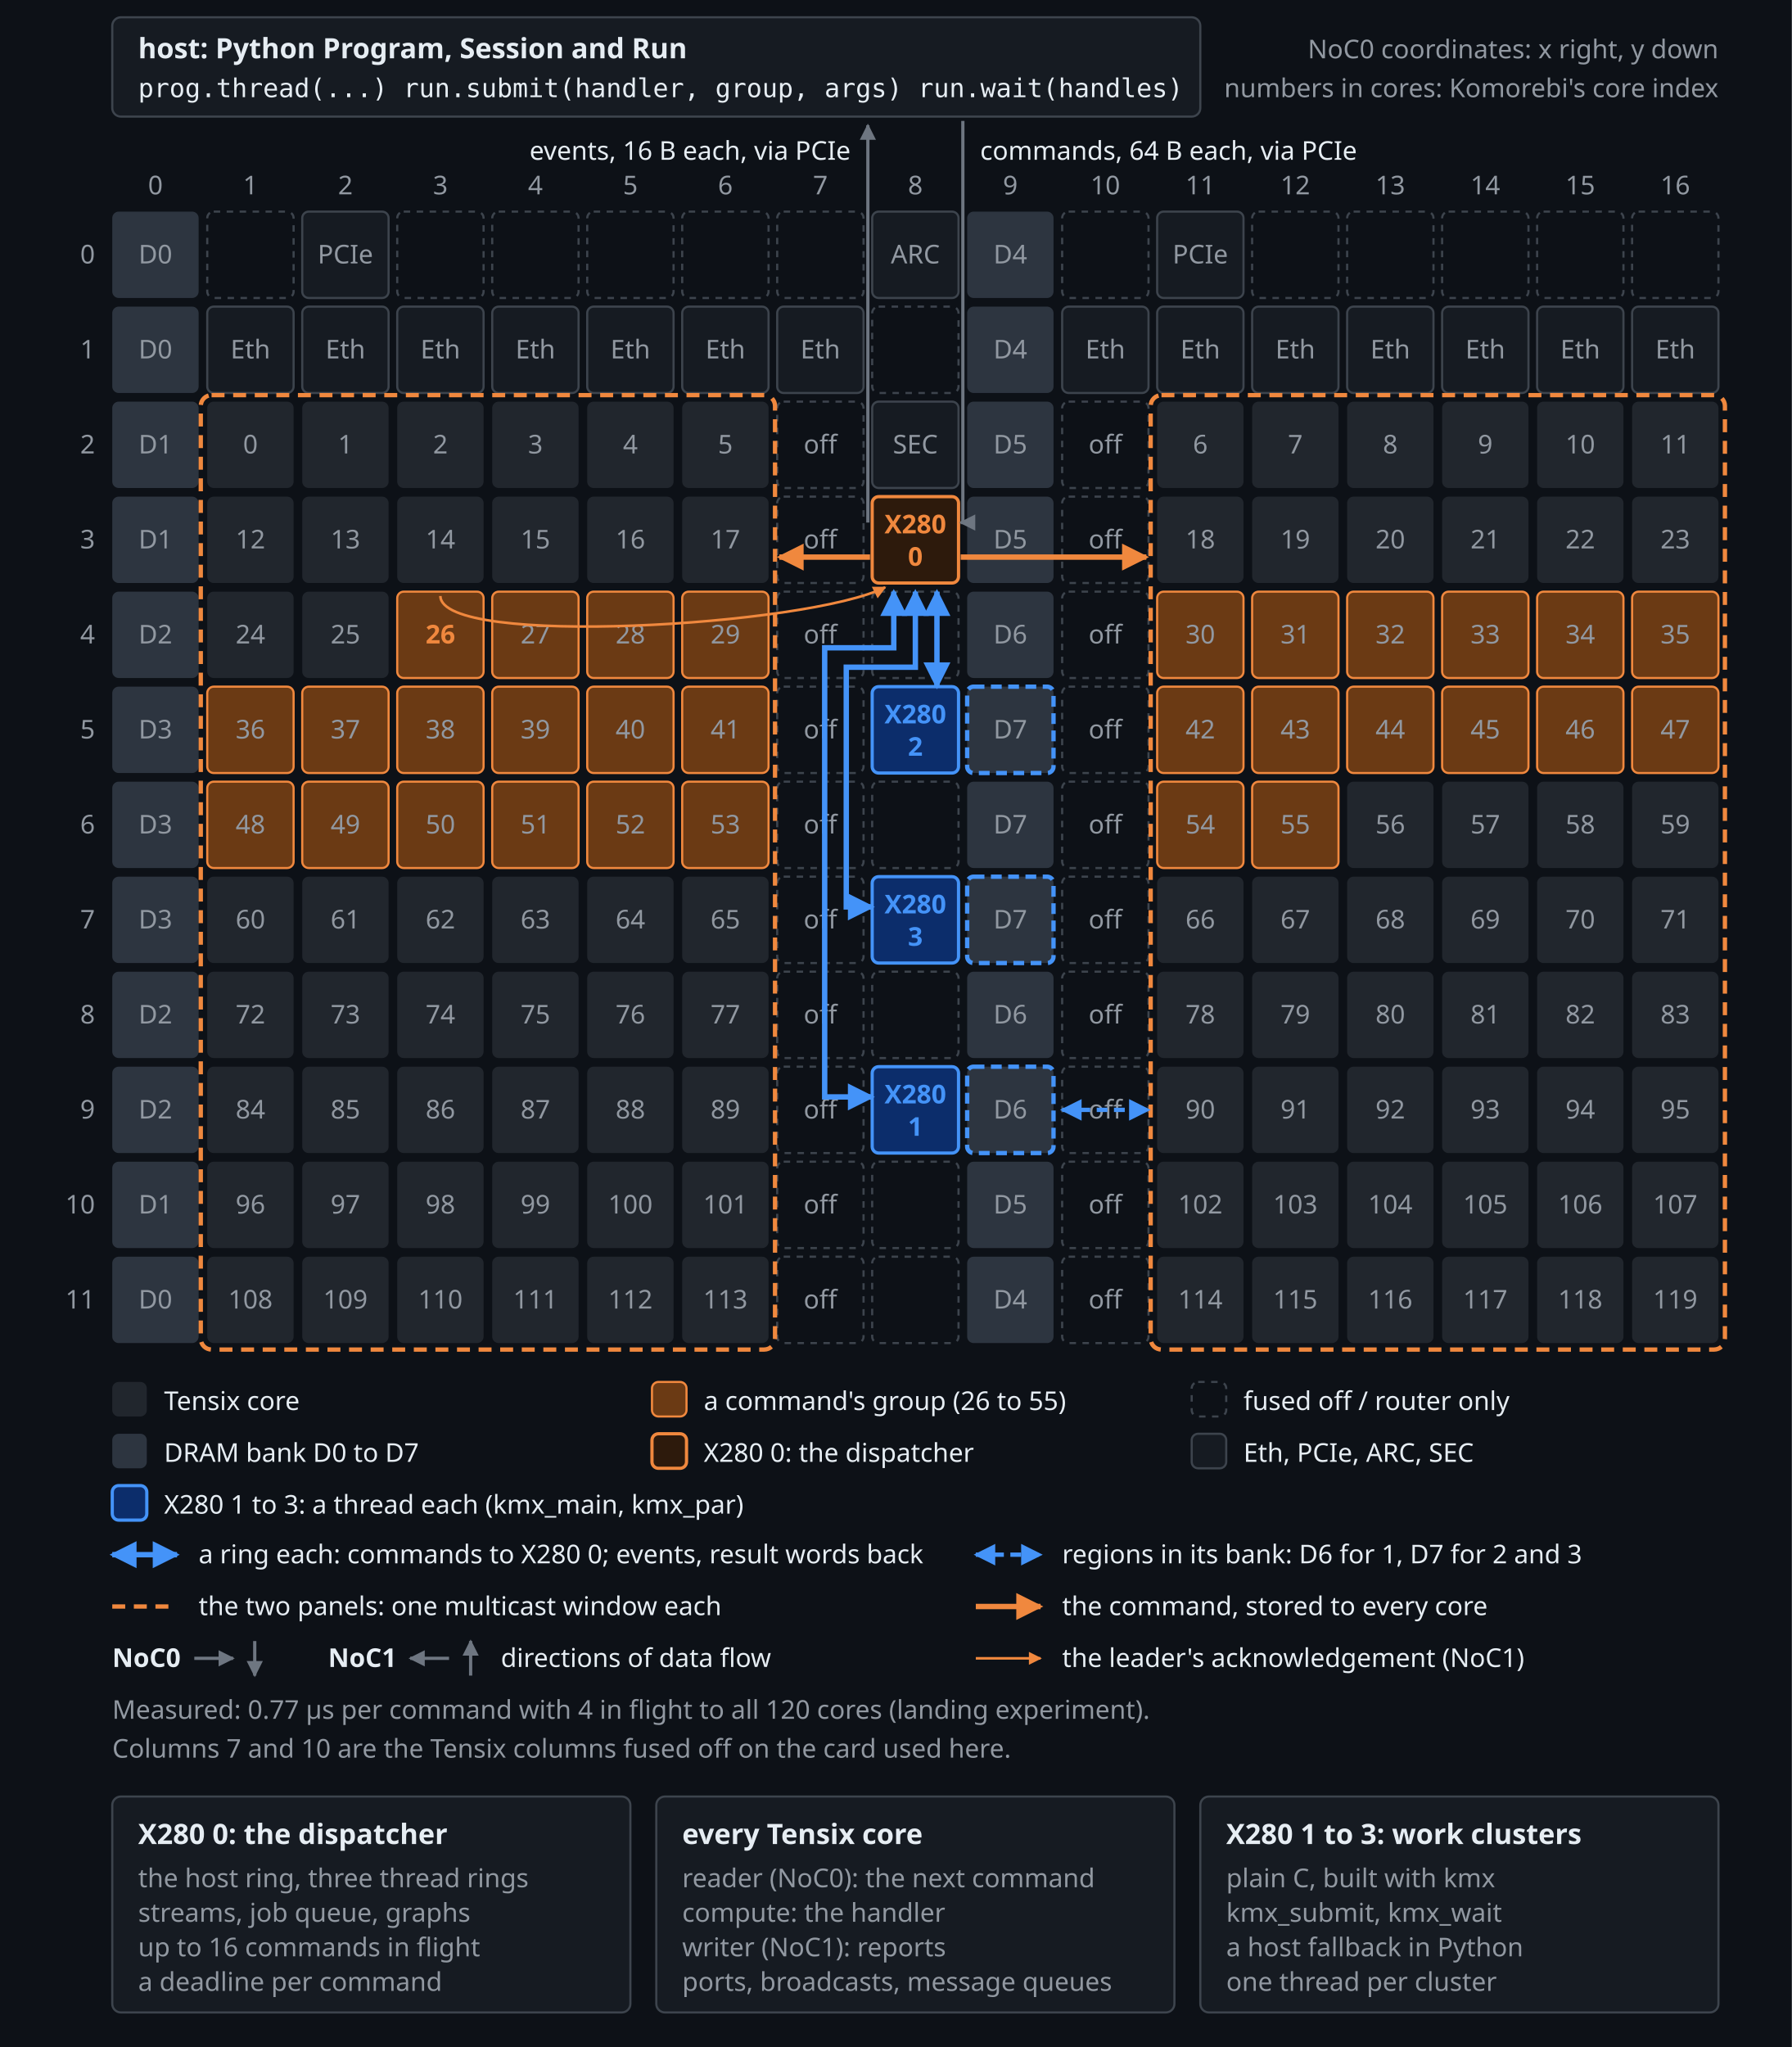
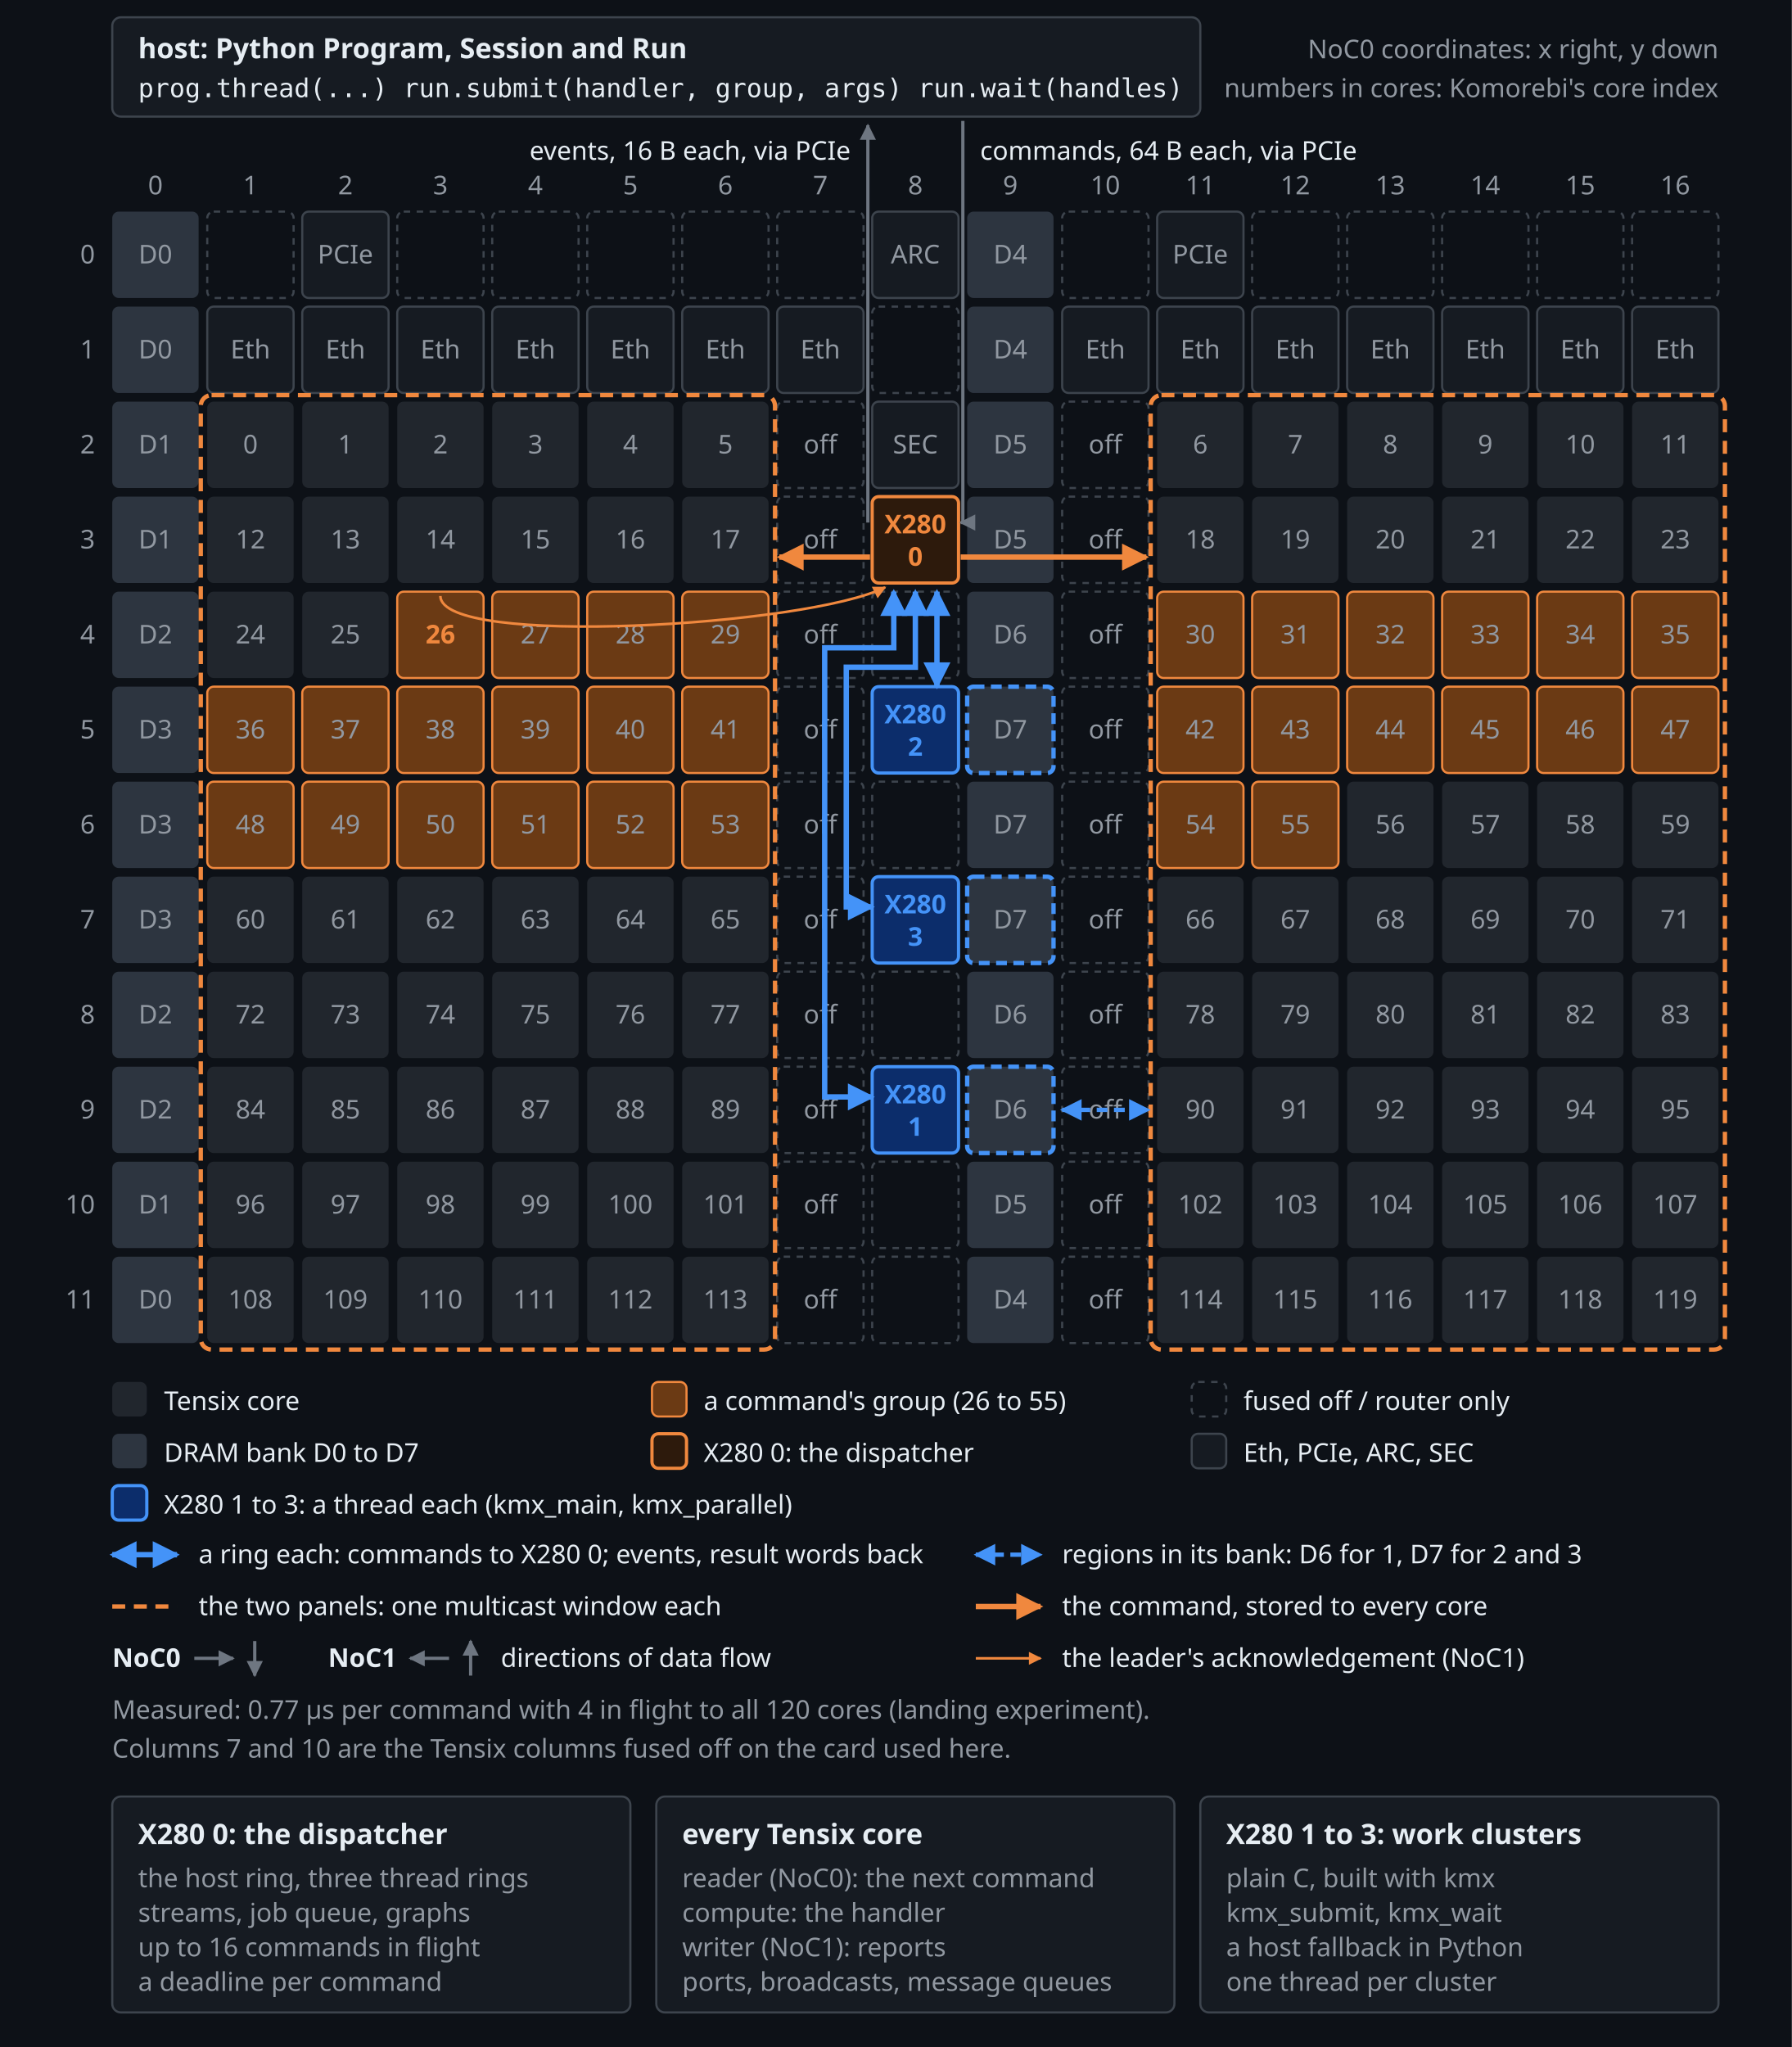
<svg xmlns="http://www.w3.org/2000/svg" width="830" height="948" viewBox="0 0 830 948" role="img">
  <style>
  text { font-family: -apple-system, 'Segoe UI', 'Noto Sans', Helvetica, Arial, sans-serif; font-size: 13px; fill: #e6edf3; }
  .mono { font-family: ui-monospace, SFMono-Regular, Menlo, Consolas, 'DejaVu Sans Mono', monospace; }
  .b { font-weight: 600; }
  .h { font-size: 14px; font-weight: 600; }
  .m { fill: #9198a1; }
  .a { fill: #f0883e; }
  .s { font-size: 12px; }
  .box { fill: #161b22; stroke: #3d444d; stroke-width: 1; }
  .dram { fill: #2d3540; stroke: none; }
  .edge { fill: #161b22; stroke: #3d444d; stroke-width: 1; }
  .off { fill: none; stroke: #3d444d; stroke-width: 1; stroke-dasharray: 3 3; }
  .hot { fill: #f0883e; stroke: none; }
  .on { fill: #0d1117; }
  .cell { fill: #21262d; stroke: none; }
  .team { fill: #6b3a14; stroke: #f0883e; stroke-width: 1; }
  .abox { fill: #2d1a0c; stroke: #f0883e; stroke-width: 1.5; }
  .ln { stroke: #6e7681; stroke-width: 1.5; fill: none; }
  .thin { stroke: #6e7681; stroke-width: 1; fill: none; }
  .grid { stroke: #3d444d; stroke-width: 1; fill: none; }
  .al { stroke: #f0883e; stroke-width: 2.5; fill: none; }
  .ad { stroke: #f0883e; stroke-width: 2; fill: none; stroke-dasharray: 6 4; }
  .wbox { fill: #0c2d6b; stroke: #4493f8; stroke-width: 1.5; }
  .w { fill: #4493f8; }
  .wl { stroke: #4493f8; stroke-width: 2.5; fill: none; }
  .wd { stroke: #4493f8; stroke-width: 2; fill: none; stroke-dasharray: 5 3; }
  .athin { stroke: #f0883e; stroke-width: 1.2; fill: none; }
</style>
  <defs>
    <marker id="ha" viewBox="0 0 10 10" refX="9" refY="5" markerWidth="5" markerHeight="5" orient="auto-start-reverse">
      <path d="M0,0 L10,5 L0,10 z" fill="#f0883e" />
    </marker>
    <marker id="hl" viewBox="0 0 10 10" refX="9" refY="5" markerWidth="5" markerHeight="5" orient="auto-start-reverse">
      <path d="M0,0 L10,5 L0,10 z" fill="#6e7681" />
    </marker>
    <marker id="hw" viewBox="0 0 10 10" refX="9" refY="5" markerWidth="5" markerHeight="5" orient="auto-start-reverse">
      <path d="M0,0 L10,5 L0,10 z" fill="#4493f8" />
    </marker>
  </defs>
  <rect width="830" height="948" fill="#0d1117" />
  <rect x="52" y="8" width="504" height="46" rx="4" class="box" />
  <text x="64" y="27" class="b" xml:space="preserve">host: Python Program, Session and Run</text>
  <text x="64" y="45" class="mono s" xml:space="preserve">prog.thread(...) run.submit(handler, group, args) run.wait(handles)</text>
  <text x="72" y="90" class="s m" text-anchor="middle" xml:space="preserve">0</text>
  <text x="116" y="90" class="s m" text-anchor="middle" xml:space="preserve">1</text>
  <text x="160" y="90" class="s m" text-anchor="middle" xml:space="preserve">2</text>
  <text x="204" y="90" class="s m" text-anchor="middle" xml:space="preserve">3</text>
  <text x="248" y="90" class="s m" text-anchor="middle" xml:space="preserve">4</text>
  <text x="292" y="90" class="s m" text-anchor="middle" xml:space="preserve">5</text>
  <text x="336" y="90" class="s m" text-anchor="middle" xml:space="preserve">6</text>
  <text x="380" y="90" class="s m" text-anchor="middle" xml:space="preserve">7</text>
  <text x="424" y="90" class="s m" text-anchor="middle" xml:space="preserve">8</text>
  <text x="468" y="90" class="s m" text-anchor="middle" xml:space="preserve">9</text>
  <text x="512" y="90" class="s m" text-anchor="middle" xml:space="preserve">10</text>
  <text x="556" y="90" class="s m" text-anchor="middle" xml:space="preserve">11</text>
  <text x="600" y="90" class="s m" text-anchor="middle" xml:space="preserve">12</text>
  <text x="644" y="90" class="s m" text-anchor="middle" xml:space="preserve">13</text>
  <text x="688" y="90" class="s m" text-anchor="middle" xml:space="preserve">14</text>
  <text x="732" y="90" class="s m" text-anchor="middle" xml:space="preserve">15</text>
  <text x="776" y="90" class="s m" text-anchor="middle" xml:space="preserve">16</text>
  <text x="44" y="122" class="s m" text-anchor="end" xml:space="preserve">0</text>
  <text x="44" y="166" class="s m" text-anchor="end" xml:space="preserve">1</text>
  <text x="44" y="210" class="s m" text-anchor="end" xml:space="preserve">2</text>
  <text x="44" y="254" class="s m" text-anchor="end" xml:space="preserve">3</text>
  <text x="44" y="298" class="s m" text-anchor="end" xml:space="preserve">4</text>
  <text x="44" y="342" class="s m" text-anchor="end" xml:space="preserve">5</text>
  <text x="44" y="386" class="s m" text-anchor="end" xml:space="preserve">6</text>
  <text x="44" y="430" class="s m" text-anchor="end" xml:space="preserve">7</text>
  <text x="44" y="474" class="s m" text-anchor="end" xml:space="preserve">8</text>
  <text x="44" y="518" class="s m" text-anchor="end" xml:space="preserve">9</text>
  <text x="44" y="562" class="s m" text-anchor="end" xml:space="preserve">10</text>
  <text x="44" y="606" class="s m" text-anchor="end" xml:space="preserve">11</text>
  <text x="796" y="27" class="s m" text-anchor="end" xml:space="preserve">NoC0 coordinates: x right, y down</text>
  <text x="796" y="45" class="s m" text-anchor="end" xml:space="preserve">numbers in cores: Komorebi's core index</text>
  <rect x="52" y="98" width="40" height="40" rx="3" class="dram" />
  <text x="72" y="122" class="s m" text-anchor="middle" xml:space="preserve">D0</text>
  <rect x="96" y="98" width="40" height="40" rx="3" class="off" />
  <rect x="140" y="98" width="40" height="40" rx="3" class="edge" />
  <text x="160" y="122" class="s m" text-anchor="middle" xml:space="preserve">PCIe</text>
  <rect x="184" y="98" width="40" height="40" rx="3" class="off" />
  <rect x="228" y="98" width="40" height="40" rx="3" class="off" />
  <rect x="272" y="98" width="40" height="40" rx="3" class="off" />
  <rect x="316" y="98" width="40" height="40" rx="3" class="off" />
  <rect x="360" y="98" width="40" height="40" rx="3" class="off" />
  <rect x="404" y="98" width="40" height="40" rx="3" class="edge" />
  <text x="424" y="122" class="s m" text-anchor="middle" xml:space="preserve">ARC</text>
  <rect x="448" y="98" width="40" height="40" rx="3" class="dram" />
  <text x="468" y="122" class="s m" text-anchor="middle" xml:space="preserve">D4</text>
  <rect x="492" y="98" width="40" height="40" rx="3" class="off" />
  <rect x="536" y="98" width="40" height="40" rx="3" class="edge" />
  <text x="556" y="122" class="s m" text-anchor="middle" xml:space="preserve">PCIe</text>
  <rect x="580" y="98" width="40" height="40" rx="3" class="off" />
  <rect x="624" y="98" width="40" height="40" rx="3" class="off" />
  <rect x="668" y="98" width="40" height="40" rx="3" class="off" />
  <rect x="712" y="98" width="40" height="40" rx="3" class="off" />
  <rect x="756" y="98" width="40" height="40" rx="3" class="off" />
  <rect x="52" y="142" width="40" height="40" rx="3" class="dram" />
  <text x="72" y="166" class="s m" text-anchor="middle" xml:space="preserve">D0</text>
  <rect x="96" y="142" width="40" height="40" rx="3" class="edge" />
  <text x="116" y="166" class="s m" text-anchor="middle" xml:space="preserve">Eth</text>
  <rect x="140" y="142" width="40" height="40" rx="3" class="edge" />
  <text x="160" y="166" class="s m" text-anchor="middle" xml:space="preserve">Eth</text>
  <rect x="184" y="142" width="40" height="40" rx="3" class="edge" />
  <text x="204" y="166" class="s m" text-anchor="middle" xml:space="preserve">Eth</text>
  <rect x="228" y="142" width="40" height="40" rx="3" class="edge" />
  <text x="248" y="166" class="s m" text-anchor="middle" xml:space="preserve">Eth</text>
  <rect x="272" y="142" width="40" height="40" rx="3" class="edge" />
  <text x="292" y="166" class="s m" text-anchor="middle" xml:space="preserve">Eth</text>
  <rect x="316" y="142" width="40" height="40" rx="3" class="edge" />
  <text x="336" y="166" class="s m" text-anchor="middle" xml:space="preserve">Eth</text>
  <rect x="360" y="142" width="40" height="40" rx="3" class="edge" />
  <text x="380" y="166" class="s m" text-anchor="middle" xml:space="preserve">Eth</text>
  <rect x="404" y="142" width="40" height="40" rx="3" class="off" />
  <rect x="448" y="142" width="40" height="40" rx="3" class="dram" />
  <text x="468" y="166" class="s m" text-anchor="middle" xml:space="preserve">D4</text>
  <rect x="492" y="142" width="40" height="40" rx="3" class="edge" />
  <text x="512" y="166" class="s m" text-anchor="middle" xml:space="preserve">Eth</text>
  <rect x="536" y="142" width="40" height="40" rx="3" class="edge" />
  <text x="556" y="166" class="s m" text-anchor="middle" xml:space="preserve">Eth</text>
  <rect x="580" y="142" width="40" height="40" rx="3" class="edge" />
  <text x="600" y="166" class="s m" text-anchor="middle" xml:space="preserve">Eth</text>
  <rect x="624" y="142" width="40" height="40" rx="3" class="edge" />
  <text x="644" y="166" class="s m" text-anchor="middle" xml:space="preserve">Eth</text>
  <rect x="668" y="142" width="40" height="40" rx="3" class="edge" />
  <text x="688" y="166" class="s m" text-anchor="middle" xml:space="preserve">Eth</text>
  <rect x="712" y="142" width="40" height="40" rx="3" class="edge" />
  <text x="732" y="166" class="s m" text-anchor="middle" xml:space="preserve">Eth</text>
  <rect x="756" y="142" width="40" height="40" rx="3" class="edge" />
  <text x="776" y="166" class="s m" text-anchor="middle" xml:space="preserve">Eth</text>
  <rect x="52" y="186" width="40" height="40" rx="3" class="dram" />
  <text x="72" y="210" class="s m" text-anchor="middle" xml:space="preserve">D1</text>
  <rect x="96" y="186" width="40" height="40" rx="3" class="cell" />
  <text x="116" y="210" class="s m" text-anchor="middle" xml:space="preserve">0</text>
  <rect x="140" y="186" width="40" height="40" rx="3" class="cell" />
  <text x="160" y="210" class="s m" text-anchor="middle" xml:space="preserve">1</text>
  <rect x="184" y="186" width="40" height="40" rx="3" class="cell" />
  <text x="204" y="210" class="s m" text-anchor="middle" xml:space="preserve">2</text>
  <rect x="228" y="186" width="40" height="40" rx="3" class="cell" />
  <text x="248" y="210" class="s m" text-anchor="middle" xml:space="preserve">3</text>
  <rect x="272" y="186" width="40" height="40" rx="3" class="cell" />
  <text x="292" y="210" class="s m" text-anchor="middle" xml:space="preserve">4</text>
  <rect x="316" y="186" width="40" height="40" rx="3" class="cell" />
  <text x="336" y="210" class="s m" text-anchor="middle" xml:space="preserve">5</text>
  <rect x="360" y="186" width="40" height="40" rx="3" class="off" />
  <text x="380" y="210" class="s m" text-anchor="middle" xml:space="preserve">off</text>
  <rect x="404" y="186" width="40" height="40" rx="3" class="edge" />
  <text x="424" y="210" class="s m" text-anchor="middle" xml:space="preserve">SEC</text>
  <rect x="448" y="186" width="40" height="40" rx="3" class="dram" />
  <text x="468" y="210" class="s m" text-anchor="middle" xml:space="preserve">D5</text>
  <rect x="492" y="186" width="40" height="40" rx="3" class="off" />
  <text x="512" y="210" class="s m" text-anchor="middle" xml:space="preserve">off</text>
  <rect x="536" y="186" width="40" height="40" rx="3" class="cell" />
  <text x="556" y="210" class="s m" text-anchor="middle" xml:space="preserve">6</text>
  <rect x="580" y="186" width="40" height="40" rx="3" class="cell" />
  <text x="600" y="210" class="s m" text-anchor="middle" xml:space="preserve">7</text>
  <rect x="624" y="186" width="40" height="40" rx="3" class="cell" />
  <text x="644" y="210" class="s m" text-anchor="middle" xml:space="preserve">8</text>
  <rect x="668" y="186" width="40" height="40" rx="3" class="cell" />
  <text x="688" y="210" class="s m" text-anchor="middle" xml:space="preserve">9</text>
  <rect x="712" y="186" width="40" height="40" rx="3" class="cell" />
  <text x="732" y="210" class="s m" text-anchor="middle" xml:space="preserve">10</text>
  <rect x="756" y="186" width="40" height="40" rx="3" class="cell" />
  <text x="776" y="210" class="s m" text-anchor="middle" xml:space="preserve">11</text>
  <rect x="52" y="230" width="40" height="40" rx="3" class="dram" />
  <text x="72" y="254" class="s m" text-anchor="middle" xml:space="preserve">D1</text>
  <rect x="96" y="230" width="40" height="40" rx="3" class="cell" />
  <text x="116" y="254" class="s m" text-anchor="middle" xml:space="preserve">12</text>
  <rect x="140" y="230" width="40" height="40" rx="3" class="cell" />
  <text x="160" y="254" class="s m" text-anchor="middle" xml:space="preserve">13</text>
  <rect x="184" y="230" width="40" height="40" rx="3" class="cell" />
  <text x="204" y="254" class="s m" text-anchor="middle" xml:space="preserve">14</text>
  <rect x="228" y="230" width="40" height="40" rx="3" class="cell" />
  <text x="248" y="254" class="s m" text-anchor="middle" xml:space="preserve">15</text>
  <rect x="272" y="230" width="40" height="40" rx="3" class="cell" />
  <text x="292" y="254" class="s m" text-anchor="middle" xml:space="preserve">16</text>
  <rect x="316" y="230" width="40" height="40" rx="3" class="cell" />
  <text x="336" y="254" class="s m" text-anchor="middle" xml:space="preserve">17</text>
  <rect x="360" y="230" width="40" height="40" rx="3" class="off" />
  <text x="380" y="254" class="s m" text-anchor="middle" xml:space="preserve">off</text>
  <rect x="404" y="230" width="40" height="40" rx="3" class="abox" />
  <text x="424" y="247" class="s b a" text-anchor="middle" xml:space="preserve">X280</text>
  <text x="424" y="262" class="s b a" text-anchor="middle" xml:space="preserve">0</text>
  <rect x="448" y="230" width="40" height="40" rx="3" class="dram" />
  <text x="468" y="254" class="s m" text-anchor="middle" xml:space="preserve">D5</text>
  <rect x="492" y="230" width="40" height="40" rx="3" class="off" />
  <text x="512" y="254" class="s m" text-anchor="middle" xml:space="preserve">off</text>
  <rect x="536" y="230" width="40" height="40" rx="3" class="cell" />
  <text x="556" y="254" class="s m" text-anchor="middle" xml:space="preserve">18</text>
  <rect x="580" y="230" width="40" height="40" rx="3" class="cell" />
  <text x="600" y="254" class="s m" text-anchor="middle" xml:space="preserve">19</text>
  <rect x="624" y="230" width="40" height="40" rx="3" class="cell" />
  <text x="644" y="254" class="s m" text-anchor="middle" xml:space="preserve">20</text>
  <rect x="668" y="230" width="40" height="40" rx="3" class="cell" />
  <text x="688" y="254" class="s m" text-anchor="middle" xml:space="preserve">21</text>
  <rect x="712" y="230" width="40" height="40" rx="3" class="cell" />
  <text x="732" y="254" class="s m" text-anchor="middle" xml:space="preserve">22</text>
  <rect x="756" y="230" width="40" height="40" rx="3" class="cell" />
  <text x="776" y="254" class="s m" text-anchor="middle" xml:space="preserve">23</text>
  <rect x="52" y="274" width="40" height="40" rx="3" class="dram" />
  <text x="72" y="298" class="s m" text-anchor="middle" xml:space="preserve">D2</text>
  <rect x="96" y="274" width="40" height="40" rx="3" class="cell" />
  <text x="116" y="298" class="s m" text-anchor="middle" xml:space="preserve">24</text>
  <rect x="140" y="274" width="40" height="40" rx="3" class="cell" />
  <text x="160" y="298" class="s m" text-anchor="middle" xml:space="preserve">25</text>
  <rect x="184" y="274" width="40" height="40" rx="3" class="team" />
  <text x="204" y="298" class="s b a" text-anchor="middle" xml:space="preserve">26</text>
  <rect x="228" y="274" width="40" height="40" rx="3" class="team" />
  <text x="248" y="298" class="s m" text-anchor="middle" xml:space="preserve">27</text>
  <rect x="272" y="274" width="40" height="40" rx="3" class="team" />
  <text x="292" y="298" class="s m" text-anchor="middle" xml:space="preserve">28</text>
  <rect x="316" y="274" width="40" height="40" rx="3" class="team" />
  <text x="336" y="298" class="s m" text-anchor="middle" xml:space="preserve">29</text>
  <rect x="360" y="274" width="40" height="40" rx="3" class="off" />
  <text x="380" y="298" class="s m" text-anchor="middle" xml:space="preserve">off</text>
  <rect x="404" y="274" width="40" height="40" rx="3" class="off" />
  <rect x="448" y="274" width="40" height="40" rx="3" class="dram" />
  <text x="468" y="298" class="s m" text-anchor="middle" xml:space="preserve">D6</text>
  <rect x="492" y="274" width="40" height="40" rx="3" class="off" />
  <text x="512" y="298" class="s m" text-anchor="middle" xml:space="preserve">off</text>
  <rect x="536" y="274" width="40" height="40" rx="3" class="team" />
  <text x="556" y="298" class="s m" text-anchor="middle" xml:space="preserve">30</text>
  <rect x="580" y="274" width="40" height="40" rx="3" class="team" />
  <text x="600" y="298" class="s m" text-anchor="middle" xml:space="preserve">31</text>
  <rect x="624" y="274" width="40" height="40" rx="3" class="team" />
  <text x="644" y="298" class="s m" text-anchor="middle" xml:space="preserve">32</text>
  <rect x="668" y="274" width="40" height="40" rx="3" class="team" />
  <text x="688" y="298" class="s m" text-anchor="middle" xml:space="preserve">33</text>
  <rect x="712" y="274" width="40" height="40" rx="3" class="team" />
  <text x="732" y="298" class="s m" text-anchor="middle" xml:space="preserve">34</text>
  <rect x="756" y="274" width="40" height="40" rx="3" class="team" />
  <text x="776" y="298" class="s m" text-anchor="middle" xml:space="preserve">35</text>
  <rect x="52" y="318" width="40" height="40" rx="3" class="dram" />
  <text x="72" y="342" class="s m" text-anchor="middle" xml:space="preserve">D3</text>
  <rect x="96" y="318" width="40" height="40" rx="3" class="team" />
  <text x="116" y="342" class="s m" text-anchor="middle" xml:space="preserve">36</text>
  <rect x="140" y="318" width="40" height="40" rx="3" class="team" />
  <text x="160" y="342" class="s m" text-anchor="middle" xml:space="preserve">37</text>
  <rect x="184" y="318" width="40" height="40" rx="3" class="team" />
  <text x="204" y="342" class="s m" text-anchor="middle" xml:space="preserve">38</text>
  <rect x="228" y="318" width="40" height="40" rx="3" class="team" />
  <text x="248" y="342" class="s m" text-anchor="middle" xml:space="preserve">39</text>
  <rect x="272" y="318" width="40" height="40" rx="3" class="team" />
  <text x="292" y="342" class="s m" text-anchor="middle" xml:space="preserve">40</text>
  <rect x="316" y="318" width="40" height="40" rx="3" class="team" />
  <text x="336" y="342" class="s m" text-anchor="middle" xml:space="preserve">41</text>
  <rect x="360" y="318" width="40" height="40" rx="3" class="off" />
  <text x="380" y="342" class="s m" text-anchor="middle" xml:space="preserve">off</text>
  <rect x="404" y="318" width="40" height="40" rx="3" class="wbox" />
  <text x="424" y="335" class="s b w" text-anchor="middle" xml:space="preserve">X280</text>
  <text x="424" y="350" class="s b w" text-anchor="middle" xml:space="preserve">2</text>
  <rect x="448" y="318" width="40" height="40" rx="3" class="dram" />
  <rect x="448" y="318" width="40" height="40" rx="3" fill="none" class="wd" />
  <text x="468" y="342" class="s m" text-anchor="middle" xml:space="preserve">D7</text>
  <rect x="492" y="318" width="40" height="40" rx="3" class="off" />
  <text x="512" y="342" class="s m" text-anchor="middle" xml:space="preserve">off</text>
  <rect x="536" y="318" width="40" height="40" rx="3" class="team" />
  <text x="556" y="342" class="s m" text-anchor="middle" xml:space="preserve">42</text>
  <rect x="580" y="318" width="40" height="40" rx="3" class="team" />
  <text x="600" y="342" class="s m" text-anchor="middle" xml:space="preserve">43</text>
  <rect x="624" y="318" width="40" height="40" rx="3" class="team" />
  <text x="644" y="342" class="s m" text-anchor="middle" xml:space="preserve">44</text>
  <rect x="668" y="318" width="40" height="40" rx="3" class="team" />
  <text x="688" y="342" class="s m" text-anchor="middle" xml:space="preserve">45</text>
  <rect x="712" y="318" width="40" height="40" rx="3" class="team" />
  <text x="732" y="342" class="s m" text-anchor="middle" xml:space="preserve">46</text>
  <rect x="756" y="318" width="40" height="40" rx="3" class="team" />
  <text x="776" y="342" class="s m" text-anchor="middle" xml:space="preserve">47</text>
  <rect x="52" y="362" width="40" height="40" rx="3" class="dram" />
  <text x="72" y="386" class="s m" text-anchor="middle" xml:space="preserve">D3</text>
  <rect x="96" y="362" width="40" height="40" rx="3" class="team" />
  <text x="116" y="386" class="s m" text-anchor="middle" xml:space="preserve">48</text>
  <rect x="140" y="362" width="40" height="40" rx="3" class="team" />
  <text x="160" y="386" class="s m" text-anchor="middle" xml:space="preserve">49</text>
  <rect x="184" y="362" width="40" height="40" rx="3" class="team" />
  <text x="204" y="386" class="s m" text-anchor="middle" xml:space="preserve">50</text>
  <rect x="228" y="362" width="40" height="40" rx="3" class="team" />
  <text x="248" y="386" class="s m" text-anchor="middle" xml:space="preserve">51</text>
  <rect x="272" y="362" width="40" height="40" rx="3" class="team" />
  <text x="292" y="386" class="s m" text-anchor="middle" xml:space="preserve">52</text>
  <rect x="316" y="362" width="40" height="40" rx="3" class="team" />
  <text x="336" y="386" class="s m" text-anchor="middle" xml:space="preserve">53</text>
  <rect x="360" y="362" width="40" height="40" rx="3" class="off" />
  <text x="380" y="386" class="s m" text-anchor="middle" xml:space="preserve">off</text>
  <rect x="404" y="362" width="40" height="40" rx="3" class="off" />
  <rect x="448" y="362" width="40" height="40" rx="3" class="dram" />
  <text x="468" y="386" class="s m" text-anchor="middle" xml:space="preserve">D7</text>
  <rect x="492" y="362" width="40" height="40" rx="3" class="off" />
  <text x="512" y="386" class="s m" text-anchor="middle" xml:space="preserve">off</text>
  <rect x="536" y="362" width="40" height="40" rx="3" class="team" />
  <text x="556" y="386" class="s m" text-anchor="middle" xml:space="preserve">54</text>
  <rect x="580" y="362" width="40" height="40" rx="3" class="team" />
  <text x="600" y="386" class="s m" text-anchor="middle" xml:space="preserve">55</text>
  <rect x="624" y="362" width="40" height="40" rx="3" class="cell" />
  <text x="644" y="386" class="s m" text-anchor="middle" xml:space="preserve">56</text>
  <rect x="668" y="362" width="40" height="40" rx="3" class="cell" />
  <text x="688" y="386" class="s m" text-anchor="middle" xml:space="preserve">57</text>
  <rect x="712" y="362" width="40" height="40" rx="3" class="cell" />
  <text x="732" y="386" class="s m" text-anchor="middle" xml:space="preserve">58</text>
  <rect x="756" y="362" width="40" height="40" rx="3" class="cell" />
  <text x="776" y="386" class="s m" text-anchor="middle" xml:space="preserve">59</text>
  <rect x="52" y="406" width="40" height="40" rx="3" class="dram" />
  <text x="72" y="430" class="s m" text-anchor="middle" xml:space="preserve">D3</text>
  <rect x="96" y="406" width="40" height="40" rx="3" class="cell" />
  <text x="116" y="430" class="s m" text-anchor="middle" xml:space="preserve">60</text>
  <rect x="140" y="406" width="40" height="40" rx="3" class="cell" />
  <text x="160" y="430" class="s m" text-anchor="middle" xml:space="preserve">61</text>
  <rect x="184" y="406" width="40" height="40" rx="3" class="cell" />
  <text x="204" y="430" class="s m" text-anchor="middle" xml:space="preserve">62</text>
  <rect x="228" y="406" width="40" height="40" rx="3" class="cell" />
  <text x="248" y="430" class="s m" text-anchor="middle" xml:space="preserve">63</text>
  <rect x="272" y="406" width="40" height="40" rx="3" class="cell" />
  <text x="292" y="430" class="s m" text-anchor="middle" xml:space="preserve">64</text>
  <rect x="316" y="406" width="40" height="40" rx="3" class="cell" />
  <text x="336" y="430" class="s m" text-anchor="middle" xml:space="preserve">65</text>
  <rect x="360" y="406" width="40" height="40" rx="3" class="off" />
  <text x="380" y="430" class="s m" text-anchor="middle" xml:space="preserve">off</text>
  <rect x="404" y="406" width="40" height="40" rx="3" class="wbox" />
  <text x="424" y="423" class="s b w" text-anchor="middle" xml:space="preserve">X280</text>
  <text x="424" y="438" class="s b w" text-anchor="middle" xml:space="preserve">3</text>
  <rect x="448" y="406" width="40" height="40" rx="3" class="dram" />
  <rect x="448" y="406" width="40" height="40" rx="3" fill="none" class="wd" />
  <text x="468" y="430" class="s m" text-anchor="middle" xml:space="preserve">D7</text>
  <rect x="492" y="406" width="40" height="40" rx="3" class="off" />
  <text x="512" y="430" class="s m" text-anchor="middle" xml:space="preserve">off</text>
  <rect x="536" y="406" width="40" height="40" rx="3" class="cell" />
  <text x="556" y="430" class="s m" text-anchor="middle" xml:space="preserve">66</text>
  <rect x="580" y="406" width="40" height="40" rx="3" class="cell" />
  <text x="600" y="430" class="s m" text-anchor="middle" xml:space="preserve">67</text>
  <rect x="624" y="406" width="40" height="40" rx="3" class="cell" />
  <text x="644" y="430" class="s m" text-anchor="middle" xml:space="preserve">68</text>
  <rect x="668" y="406" width="40" height="40" rx="3" class="cell" />
  <text x="688" y="430" class="s m" text-anchor="middle" xml:space="preserve">69</text>
  <rect x="712" y="406" width="40" height="40" rx="3" class="cell" />
  <text x="732" y="430" class="s m" text-anchor="middle" xml:space="preserve">70</text>
  <rect x="756" y="406" width="40" height="40" rx="3" class="cell" />
  <text x="776" y="430" class="s m" text-anchor="middle" xml:space="preserve">71</text>
  <rect x="52" y="450" width="40" height="40" rx="3" class="dram" />
  <text x="72" y="474" class="s m" text-anchor="middle" xml:space="preserve">D2</text>
  <rect x="96" y="450" width="40" height="40" rx="3" class="cell" />
  <text x="116" y="474" class="s m" text-anchor="middle" xml:space="preserve">72</text>
  <rect x="140" y="450" width="40" height="40" rx="3" class="cell" />
  <text x="160" y="474" class="s m" text-anchor="middle" xml:space="preserve">73</text>
  <rect x="184" y="450" width="40" height="40" rx="3" class="cell" />
  <text x="204" y="474" class="s m" text-anchor="middle" xml:space="preserve">74</text>
  <rect x="228" y="450" width="40" height="40" rx="3" class="cell" />
  <text x="248" y="474" class="s m" text-anchor="middle" xml:space="preserve">75</text>
  <rect x="272" y="450" width="40" height="40" rx="3" class="cell" />
  <text x="292" y="474" class="s m" text-anchor="middle" xml:space="preserve">76</text>
  <rect x="316" y="450" width="40" height="40" rx="3" class="cell" />
  <text x="336" y="474" class="s m" text-anchor="middle" xml:space="preserve">77</text>
  <rect x="360" y="450" width="40" height="40" rx="3" class="off" />
  <text x="380" y="474" class="s m" text-anchor="middle" xml:space="preserve">off</text>
  <rect x="404" y="450" width="40" height="40" rx="3" class="off" />
  <rect x="448" y="450" width="40" height="40" rx="3" class="dram" />
  <text x="468" y="474" class="s m" text-anchor="middle" xml:space="preserve">D6</text>
  <rect x="492" y="450" width="40" height="40" rx="3" class="off" />
  <text x="512" y="474" class="s m" text-anchor="middle" xml:space="preserve">off</text>
  <rect x="536" y="450" width="40" height="40" rx="3" class="cell" />
  <text x="556" y="474" class="s m" text-anchor="middle" xml:space="preserve">78</text>
  <rect x="580" y="450" width="40" height="40" rx="3" class="cell" />
  <text x="600" y="474" class="s m" text-anchor="middle" xml:space="preserve">79</text>
  <rect x="624" y="450" width="40" height="40" rx="3" class="cell" />
  <text x="644" y="474" class="s m" text-anchor="middle" xml:space="preserve">80</text>
  <rect x="668" y="450" width="40" height="40" rx="3" class="cell" />
  <text x="688" y="474" class="s m" text-anchor="middle" xml:space="preserve">81</text>
  <rect x="712" y="450" width="40" height="40" rx="3" class="cell" />
  <text x="732" y="474" class="s m" text-anchor="middle" xml:space="preserve">82</text>
  <rect x="756" y="450" width="40" height="40" rx="3" class="cell" />
  <text x="776" y="474" class="s m" text-anchor="middle" xml:space="preserve">83</text>
  <rect x="52" y="494" width="40" height="40" rx="3" class="dram" />
  <text x="72" y="518" class="s m" text-anchor="middle" xml:space="preserve">D2</text>
  <rect x="96" y="494" width="40" height="40" rx="3" class="cell" />
  <text x="116" y="518" class="s m" text-anchor="middle" xml:space="preserve">84</text>
  <rect x="140" y="494" width="40" height="40" rx="3" class="cell" />
  <text x="160" y="518" class="s m" text-anchor="middle" xml:space="preserve">85</text>
  <rect x="184" y="494" width="40" height="40" rx="3" class="cell" />
  <text x="204" y="518" class="s m" text-anchor="middle" xml:space="preserve">86</text>
  <rect x="228" y="494" width="40" height="40" rx="3" class="cell" />
  <text x="248" y="518" class="s m" text-anchor="middle" xml:space="preserve">87</text>
  <rect x="272" y="494" width="40" height="40" rx="3" class="cell" />
  <text x="292" y="518" class="s m" text-anchor="middle" xml:space="preserve">88</text>
  <rect x="316" y="494" width="40" height="40" rx="3" class="cell" />
  <text x="336" y="518" class="s m" text-anchor="middle" xml:space="preserve">89</text>
  <rect x="360" y="494" width="40" height="40" rx="3" class="off" />
  <text x="380" y="518" class="s m" text-anchor="middle" xml:space="preserve">off</text>
  <rect x="404" y="494" width="40" height="40" rx="3" class="wbox" />
  <text x="424" y="511" class="s b w" text-anchor="middle" xml:space="preserve">X280</text>
  <text x="424" y="526" class="s b w" text-anchor="middle" xml:space="preserve">1</text>
  <rect x="448" y="494" width="40" height="40" rx="3" class="dram" />
  <rect x="448" y="494" width="40" height="40" rx="3" fill="none" class="wd" />
  <text x="468" y="518" class="s m" text-anchor="middle" xml:space="preserve">D6</text>
  <rect x="492" y="494" width="40" height="40" rx="3" class="off" />
  <text x="512" y="518" class="s m" text-anchor="middle" xml:space="preserve">off</text>
  <rect x="536" y="494" width="40" height="40" rx="3" class="cell" />
  <text x="556" y="518" class="s m" text-anchor="middle" xml:space="preserve">90</text>
  <rect x="580" y="494" width="40" height="40" rx="3" class="cell" />
  <text x="600" y="518" class="s m" text-anchor="middle" xml:space="preserve">91</text>
  <rect x="624" y="494" width="40" height="40" rx="3" class="cell" />
  <text x="644" y="518" class="s m" text-anchor="middle" xml:space="preserve">92</text>
  <rect x="668" y="494" width="40" height="40" rx="3" class="cell" />
  <text x="688" y="518" class="s m" text-anchor="middle" xml:space="preserve">93</text>
  <rect x="712" y="494" width="40" height="40" rx="3" class="cell" />
  <text x="732" y="518" class="s m" text-anchor="middle" xml:space="preserve">94</text>
  <rect x="756" y="494" width="40" height="40" rx="3" class="cell" />
  <text x="776" y="518" class="s m" text-anchor="middle" xml:space="preserve">95</text>
  <rect x="52" y="538" width="40" height="40" rx="3" class="dram" />
  <text x="72" y="562" class="s m" text-anchor="middle" xml:space="preserve">D1</text>
  <rect x="96" y="538" width="40" height="40" rx="3" class="cell" />
  <text x="116" y="562" class="s m" text-anchor="middle" xml:space="preserve">96</text>
  <rect x="140" y="538" width="40" height="40" rx="3" class="cell" />
  <text x="160" y="562" class="s m" text-anchor="middle" xml:space="preserve">97</text>
  <rect x="184" y="538" width="40" height="40" rx="3" class="cell" />
  <text x="204" y="562" class="s m" text-anchor="middle" xml:space="preserve">98</text>
  <rect x="228" y="538" width="40" height="40" rx="3" class="cell" />
  <text x="248" y="562" class="s m" text-anchor="middle" xml:space="preserve">99</text>
  <rect x="272" y="538" width="40" height="40" rx="3" class="cell" />
  <text x="292" y="562" class="s m" text-anchor="middle" xml:space="preserve">100</text>
  <rect x="316" y="538" width="40" height="40" rx="3" class="cell" />
  <text x="336" y="562" class="s m" text-anchor="middle" xml:space="preserve">101</text>
  <rect x="360" y="538" width="40" height="40" rx="3" class="off" />
  <text x="380" y="562" class="s m" text-anchor="middle" xml:space="preserve">off</text>
  <rect x="404" y="538" width="40" height="40" rx="3" class="off" />
  <rect x="448" y="538" width="40" height="40" rx="3" class="dram" />
  <text x="468" y="562" class="s m" text-anchor="middle" xml:space="preserve">D5</text>
  <rect x="492" y="538" width="40" height="40" rx="3" class="off" />
  <text x="512" y="562" class="s m" text-anchor="middle" xml:space="preserve">off</text>
  <rect x="536" y="538" width="40" height="40" rx="3" class="cell" />
  <text x="556" y="562" class="s m" text-anchor="middle" xml:space="preserve">102</text>
  <rect x="580" y="538" width="40" height="40" rx="3" class="cell" />
  <text x="600" y="562" class="s m" text-anchor="middle" xml:space="preserve">103</text>
  <rect x="624" y="538" width="40" height="40" rx="3" class="cell" />
  <text x="644" y="562" class="s m" text-anchor="middle" xml:space="preserve">104</text>
  <rect x="668" y="538" width="40" height="40" rx="3" class="cell" />
  <text x="688" y="562" class="s m" text-anchor="middle" xml:space="preserve">105</text>
  <rect x="712" y="538" width="40" height="40" rx="3" class="cell" />
  <text x="732" y="562" class="s m" text-anchor="middle" xml:space="preserve">106</text>
  <rect x="756" y="538" width="40" height="40" rx="3" class="cell" />
  <text x="776" y="562" class="s m" text-anchor="middle" xml:space="preserve">107</text>
  <rect x="52" y="582" width="40" height="40" rx="3" class="dram" />
  <text x="72" y="606" class="s m" text-anchor="middle" xml:space="preserve">D0</text>
  <rect x="96" y="582" width="40" height="40" rx="3" class="cell" />
  <text x="116" y="606" class="s m" text-anchor="middle" xml:space="preserve">108</text>
  <rect x="140" y="582" width="40" height="40" rx="3" class="cell" />
  <text x="160" y="606" class="s m" text-anchor="middle" xml:space="preserve">109</text>
  <rect x="184" y="582" width="40" height="40" rx="3" class="cell" />
  <text x="204" y="606" class="s m" text-anchor="middle" xml:space="preserve">110</text>
  <rect x="228" y="582" width="40" height="40" rx="3" class="cell" />
  <text x="248" y="606" class="s m" text-anchor="middle" xml:space="preserve">111</text>
  <rect x="272" y="582" width="40" height="40" rx="3" class="cell" />
  <text x="292" y="606" class="s m" text-anchor="middle" xml:space="preserve">112</text>
  <rect x="316" y="582" width="40" height="40" rx="3" class="cell" />
  <text x="336" y="606" class="s m" text-anchor="middle" xml:space="preserve">113</text>
  <rect x="360" y="582" width="40" height="40" rx="3" class="off" />
  <text x="380" y="606" class="s m" text-anchor="middle" xml:space="preserve">off</text>
  <rect x="404" y="582" width="40" height="40" rx="3" class="off" />
  <rect x="448" y="582" width="40" height="40" rx="3" class="dram" />
  <text x="468" y="606" class="s m" text-anchor="middle" xml:space="preserve">D4</text>
  <rect x="492" y="582" width="40" height="40" rx="3" class="off" />
  <text x="512" y="606" class="s m" text-anchor="middle" xml:space="preserve">off</text>
  <rect x="536" y="582" width="40" height="40" rx="3" class="cell" />
  <text x="556" y="606" class="s m" text-anchor="middle" xml:space="preserve">114</text>
  <rect x="580" y="582" width="40" height="40" rx="3" class="cell" />
  <text x="600" y="606" class="s m" text-anchor="middle" xml:space="preserve">115</text>
  <rect x="624" y="582" width="40" height="40" rx="3" class="cell" />
  <text x="644" y="606" class="s m" text-anchor="middle" xml:space="preserve">116</text>
  <rect x="668" y="582" width="40" height="40" rx="3" class="cell" />
  <text x="688" y="606" class="s m" text-anchor="middle" xml:space="preserve">117</text>
  <rect x="712" y="582" width="40" height="40" rx="3" class="cell" />
  <text x="732" y="606" class="s m" text-anchor="middle" xml:space="preserve">118</text>
  <rect x="756" y="582" width="40" height="40" rx="3" class="cell" />
  <text x="776" y="606" class="s m" text-anchor="middle" xml:space="preserve">119</text>
  <rect x="93" y="183" width="266" height="442" rx="5" class="ad" />
  <rect x="533" y="183" width="266" height="442" rx="5" class="ad" />
  <path d="M446,56 L446,242 L445,242" class="ln" marker-end="url(#hl)" />
  <line x1="402" y1="242" x2="402" y2="58" class="ln" marker-end="url(#hl)" />
  <text x="454" y="74" class="s" xml:space="preserve">commands, 64 B each, via PCIe</text>
  <text x="394" y="74" class="s" text-anchor="end" xml:space="preserve">events, 16 B each, via PCIe</text>
  <line x1="403" y1="258" x2="361" y2="258" class="al" marker-end="url(#ha)" />
  <line x1="445" y1="258" x2="531" y2="258" class="al" marker-end="url(#ha)" />
  <path d="M204.0,276 C204.0,300 374,290 410,272" class="athin" marker-end="url(#ha)" />
  <path d="M404,508 L382,508 L382,300 L414,300 L414,274" class="wl" marker-start="url(#hw)" marker-end="url(#hw)" />
  <path d="M434,318 L434,274" class="wl" marker-start="url(#hw)" marker-end="url(#hw)" />
  <path d="M404,420 L392,420 L392,309 L424,309 L424,274" class="wl" marker-start="url(#hw)" marker-end="url(#hw)" />
  <line x1="492" y1="514" x2="532" y2="514" class="wd" marker-start="url(#hw)" marker-end="url(#hw)" />
  <rect x="52" y="640" width="16" height="16" rx="3" class="cell" />
  <text x="76" y="653" class="s" xml:space="preserve">Tensix core</text>
  <rect x="302" y="640" width="16" height="16" rx="3" class="team" />
  <text x="326" y="653" class="s" xml:space="preserve">a command's group (26 to 55)</text>
  <rect x="552" y="640" width="16" height="16" rx="3" class="off" />
  <text x="576" y="653" class="s" xml:space="preserve">fused off / router only</text>
  <rect x="52" y="664" width="16" height="16" rx="3" class="dram" />
  <text x="76" y="677" class="s" xml:space="preserve">DRAM bank D0 to D7</text>
  <rect x="302" y="664" width="16" height="16" rx="3" class="abox" />
  <text x="326" y="677" class="s" xml:space="preserve">X280 0: the dispatcher</text>
  <rect x="552" y="664" width="16" height="16" rx="3" class="edge" />
  <text x="576" y="677" class="s" xml:space="preserve">Eth, PCIe, ARC, SEC</text>
  <rect x="52" y="688" width="16" height="16" rx="3" class="wbox" />
-   <text x="76" y="701" class="s" xml:space="preserve">X280 1 to 3: a thread each (kmx_main, kmx_par)</text>
+   <text x="76" y="701" class="s" xml:space="preserve">X280 1 to 3: a thread each (kmx_main, kmx_parallel)</text>
  <line x1="52" y1="720" x2="82" y2="720" class="wl" marker-start="url(#hw)" marker-end="url(#hw)" />
  <text x="92" y="724" class="s" xml:space="preserve">a ring each: commands to X280 0; events, result words back</text>
  <line x1="452" y1="720" x2="482" y2="720" class="wd" marker-start="url(#hw)" marker-end="url(#hw)" />
  <text x="492" y="724" class="s" xml:space="preserve">regions in its bank: D6 for 1, D7 for 2 and 3</text>
  <line x1="52" y1="744" x2="82" y2="744" class="ad" />
  <text x="92" y="748" class="s" xml:space="preserve">the two panels: one multicast window each</text>
  <line x1="452" y1="744" x2="482" y2="744" class="al" marker-end="url(#ha)" />
  <text x="492" y="748" class="s" xml:space="preserve">the command, stored to every core</text>
  <text x="52" y="772" class="s b" xml:space="preserve">NoC0</text>
  <line x1="90" y1="768" x2="108" y2="768" class="ln" marker-end="url(#hl)" />
  <line x1="118" y1="760" x2="118" y2="776" class="ln" marker-end="url(#hl)" />
  <text x="152" y="772" class="s b" xml:space="preserve">NoC1</text>
  <line x1="208" y1="768" x2="190" y2="768" class="ln" marker-end="url(#hl)" />
  <line x1="218" y1="776" x2="218" y2="760" class="ln" marker-end="url(#hl)" />
  <text x="232" y="772" class="s" xml:space="preserve">directions of data flow</text>
  <line x1="452" y1="768" x2="482" y2="768" class="athin" marker-end="url(#ha)" />
  <text x="492" y="772" class="s" xml:space="preserve">the leader's acknowledgement (NoC1)</text>
  <text x="52" y="796" class="s m" xml:space="preserve">Measured: 0.77 µs per command with 4 in flight to all 120 cores (landing experiment).</text>
  <text x="52" y="814" class="s m" xml:space="preserve">Columns 7 and 10 are the Tensix columns fused off on the card used here.</text>
  <rect x="52" y="832" width="240" height="100" rx="4" class="box" />
  <text x="64" y="854" class="b" xml:space="preserve">X280 0: the dispatcher</text>
  <text x="64" y="874" class="s m" xml:space="preserve">the host ring, three thread rings</text>
  <text x="64" y="890" class="s m" xml:space="preserve">streams, job queue, graphs</text>
  <text x="64" y="906" class="s m" xml:space="preserve">up to 16 commands in flight</text>
  <text x="64" y="922" class="s m" xml:space="preserve">a deadline per command</text>
  <rect x="304" y="832" width="240" height="100" rx="4" class="box" />
  <text x="316" y="854" class="b" xml:space="preserve">every Tensix core</text>
  <text x="316" y="874" class="s m" xml:space="preserve">reader (NoC0): the next command</text>
  <text x="316" y="890" class="s m" xml:space="preserve">compute: the handler</text>
  <text x="316" y="906" class="s m" xml:space="preserve">writer (NoC1): reports</text>
  <text x="316" y="922" class="s m" xml:space="preserve">ports, broadcasts, message queues</text>
  <rect x="556" y="832" width="240" height="100" rx="4" class="box" />
  <text x="568" y="854" class="b" xml:space="preserve">X280 1 to 3: work clusters</text>
  <text x="568" y="874" class="s m" xml:space="preserve">plain C, built with kmx</text>
  <text x="568" y="890" class="s m" xml:space="preserve">kmx_submit, kmx_wait</text>
  <text x="568" y="906" class="s m" xml:space="preserve">a host fallback in Python</text>
  <text x="568" y="922" class="s m" xml:space="preserve">one thread per cluster</text>
</svg>
